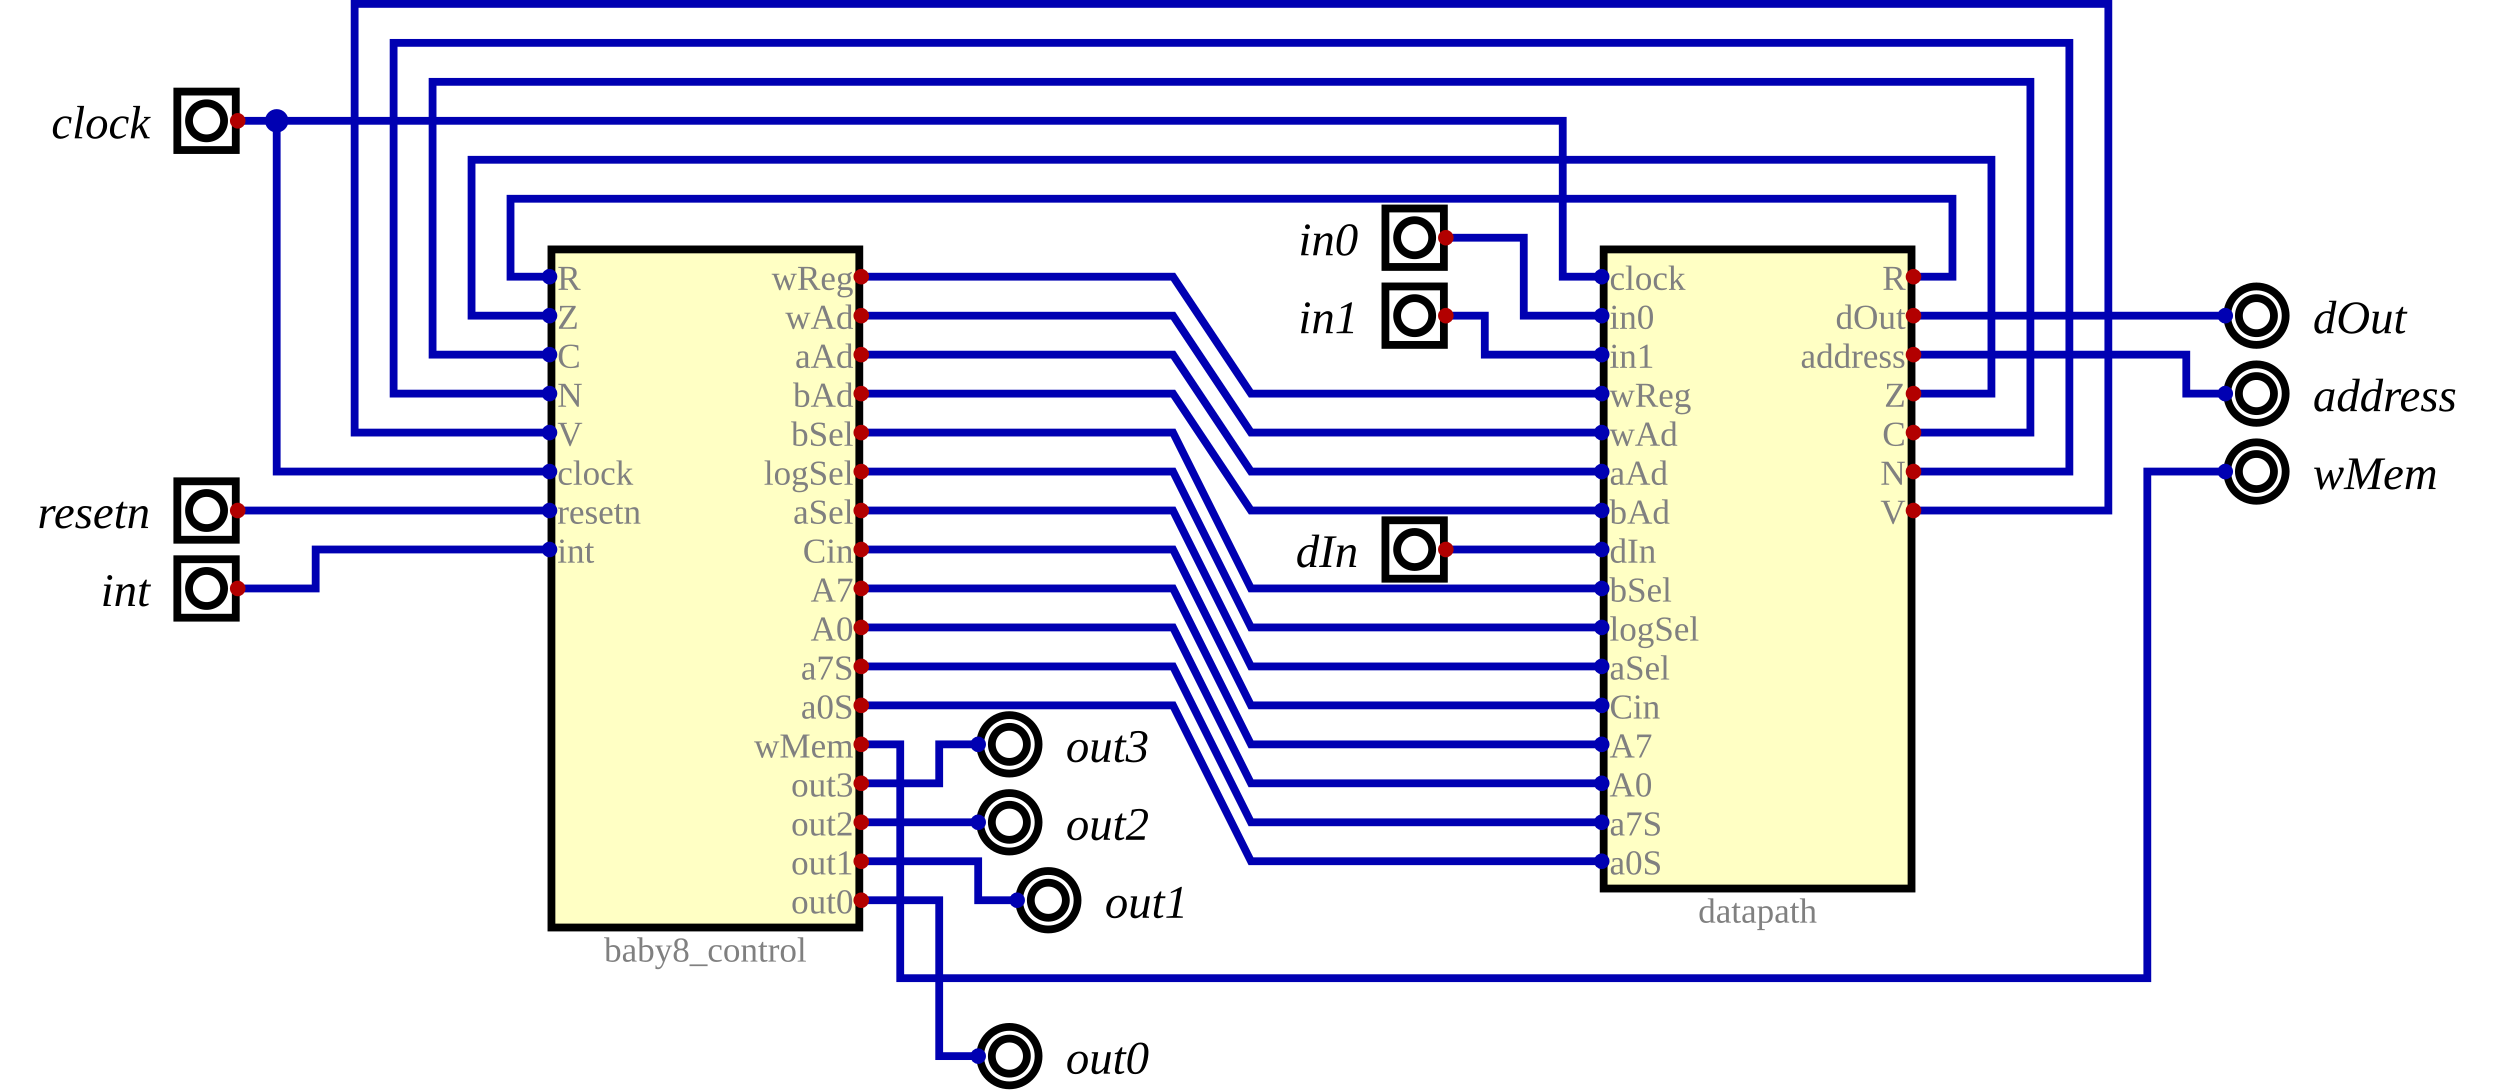
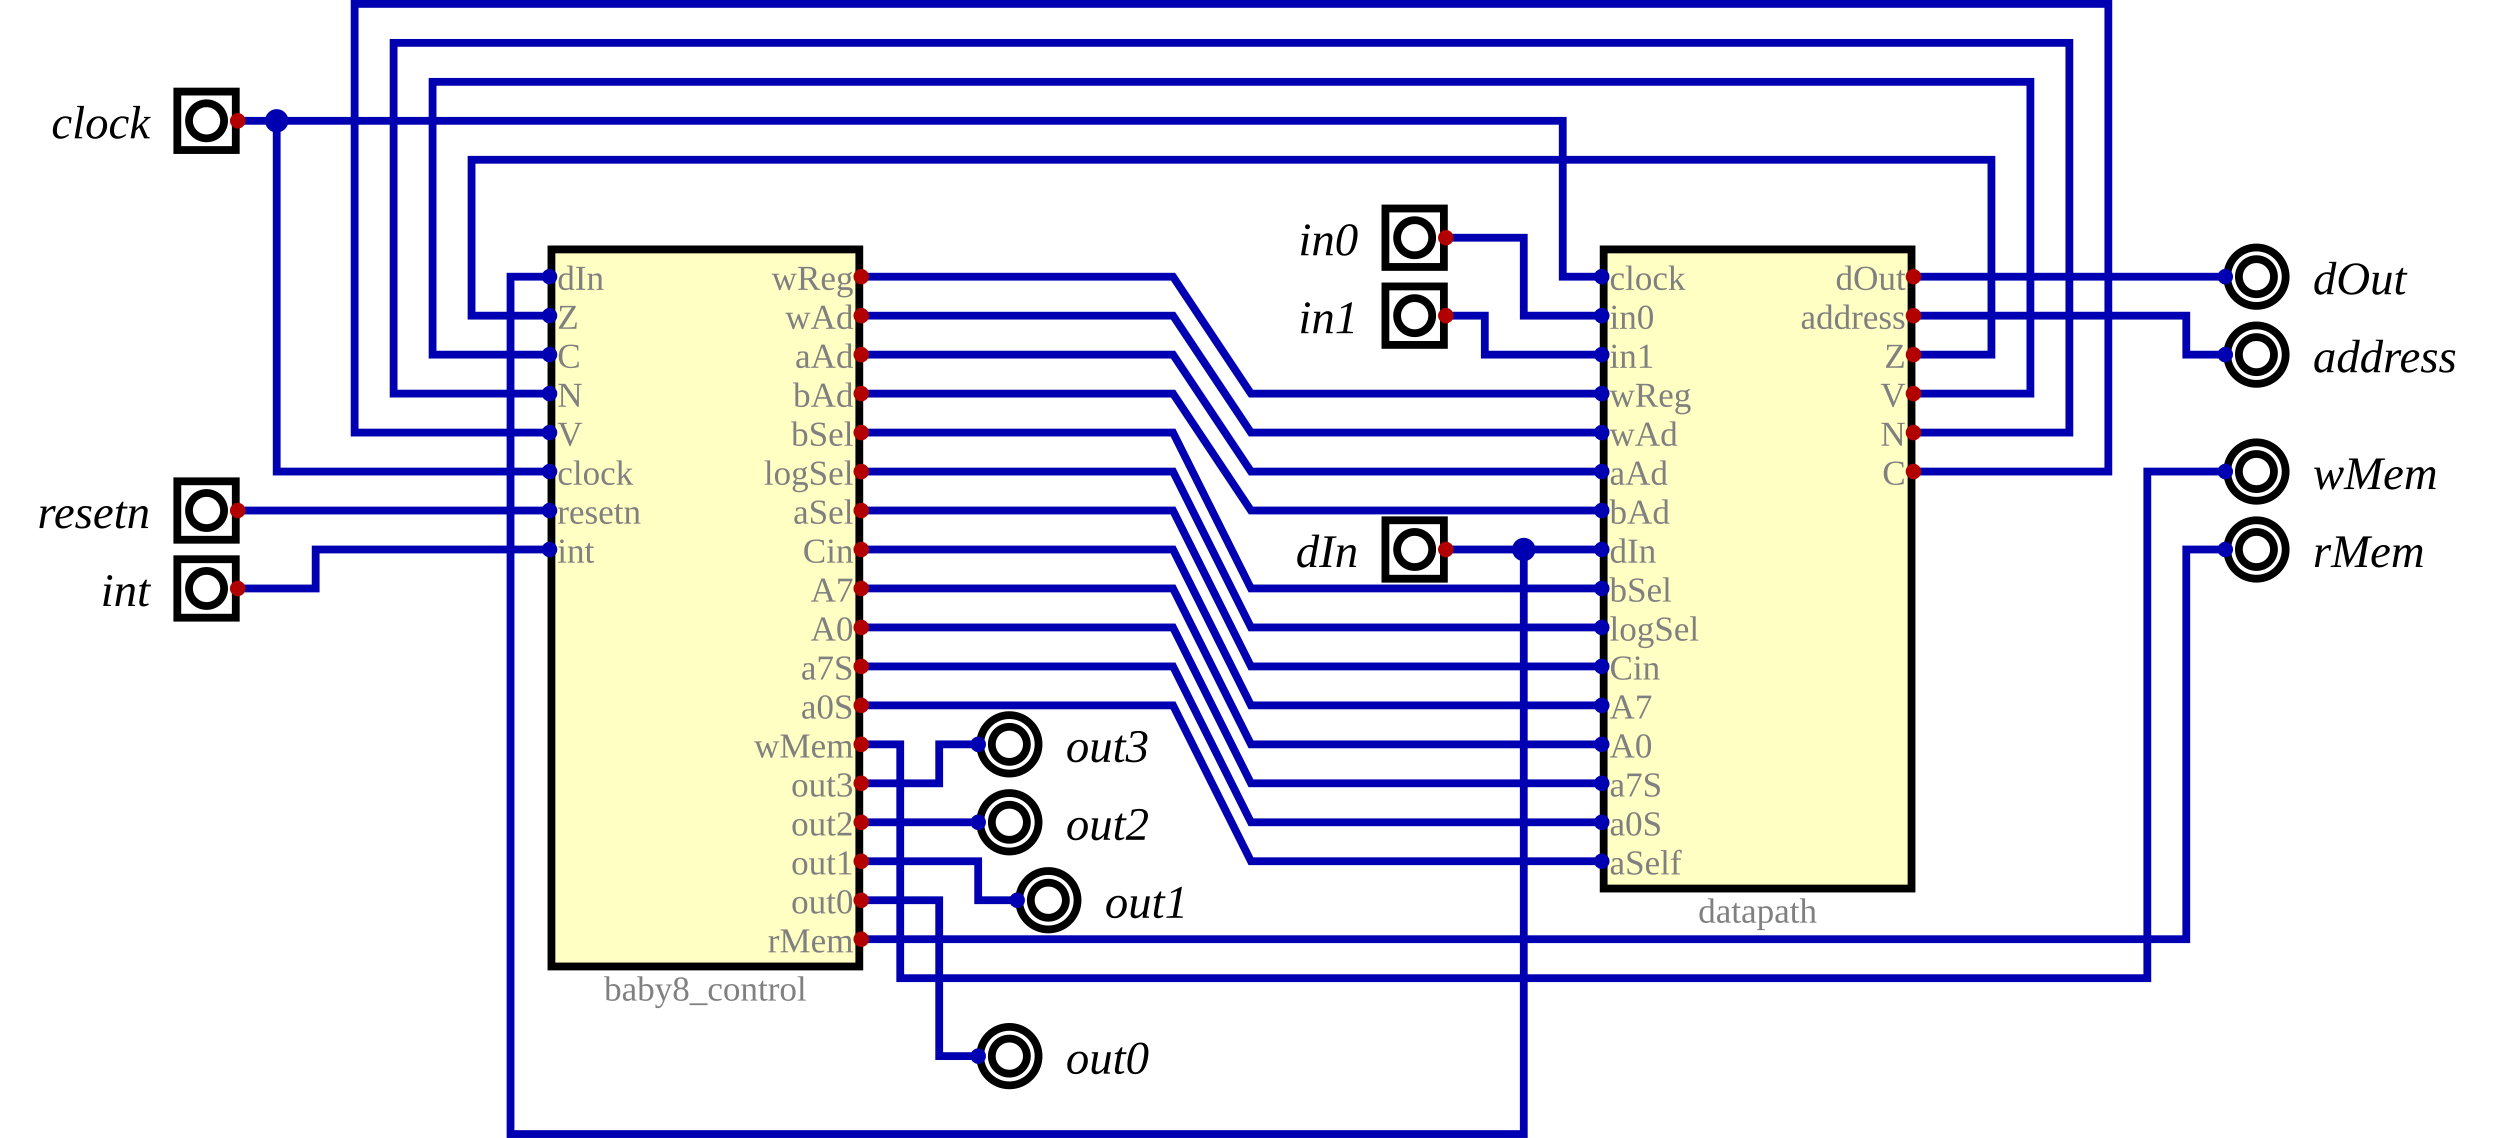
- <svg xmlns="http://www.w3.org/2000/svg" width="192.45mm" height="83.85mm" viewBox="38 18 1283 559">
+ <svg xmlns="http://www.w3.org/2000/svg" width="192.45mm" height="87.6mm" viewBox="38 18 1283 584">
  <g stroke-linecap="square">
    <path d="M 480,260 L 640,260 L 680,340 L 860,340" stroke="#0000b2" stroke-width="4.0" fill="none" />
    <path d="M 480,280 L 640,280 L 680,360 L 860,360" stroke="#0000b2" stroke-width="4.0" fill="none" />
    <path d="M 480,300 L 640,300 L 680,380 L 860,380" stroke="#0000b2" stroke-width="4.0" fill="none" />
    <path d="M 480,320 L 640,320 L 680,400 L 860,400" stroke="#0000b2" stroke-width="4.0" fill="none" />
    <path d="M 480,340 L 640,340 L 680,420 L 860,420" stroke="#0000b2" stroke-width="4.0" fill="none" />
    <path d="M 480,360 L 640,360 L 680,440 L 860,440" stroke="#0000b2" stroke-width="4.0" fill="none" />
    <path d="M 480,380 L 640,380 L 680,460 L 860,460" stroke="#0000b2" stroke-width="4.0" fill="none" />
    <path d="M 480,240 L 640,240 L 680,320 L 860,320" stroke="#0000b2" stroke-width="4.0" fill="none" />
    <path d="M 480,220 L 640,220 L 680,280 L 860,280" stroke="#0000b2" stroke-width="4.0" fill="none" />
    <path d="M 480,200 L 640,200 L 680,260 L 860,260" stroke="#0000b2" stroke-width="4.0" fill="none" />
    <path d="M 480,180 L 640,180 L 680,240 L 860,240" stroke="#0000b2" stroke-width="4.0" fill="none" />
    <path d="M 480,160 L 640,160 L 680,220 L 860,220" stroke="#0000b2" stroke-width="4.0" fill="none" />
    <path d="M 160,320 L 200,320 L 200,300 L 320,300" stroke="#0000b2" stroke-width="4.0" fill="none" />
    <path d="M 180,80 L 180,260 L 320,260" stroke="#0000b2" stroke-width="4.0" fill="none" />
-     <path d="M 1020,260 L 1100,260 L 1100,40 L 240,40 L 240,220 L 320,220" stroke="#0000b2" stroke-width="4.0" fill="none" />
-     <path d="M 1020,200 L 1160,200 L 1160,220 L 1180,220" stroke="#0000b2" stroke-width="4.0" fill="none" />
+     <path d="M 1020,260 L 1120,260 L 1120,20 L 220,20 L 220,240 L 320,240" stroke="#0000b2" stroke-width="4.0" fill="none" />
+     <path d="M 1020,200 L 1060,200 L 1060,100 L 280,100 L 280,180 L 320,180" stroke="#0000b2" stroke-width="4.0" fill="none" />
    <path d="M 480,460 L 540,460 L 540,480 L 560,480" stroke="#0000b2" stroke-width="4.0" fill="none" />
    <path d="M 780,140 L 820,140 L 820,180 L 860,180" stroke="#0000b2" stroke-width="4.0" fill="none" />
    <path d="M 160,80 L 180,80 L 840,80 L 840,160 L 860,160" stroke="#0000b2" stroke-width="4.0" fill="none" />
    <path d="M 480,400 L 500,400 L 500,520 L 1140,520 L 1140,260 L 1180,260" stroke="#0000b2" stroke-width="4.0" fill="none" />
    <path d="M 160,280 L 320,280" stroke="#0000b2" stroke-width="4.0" fill="none" />
-     <path d="M 1020,220 L 1060,220 L 1060,100 L 280,100 L 280,180 L 320,180" stroke="#0000b2" stroke-width="4.0" fill="none" />
-     <path d="M 1020,160 L 1040,160 L 1040,120 L 300,120 L 300,160 L 320,160" stroke="#0000b2" stroke-width="4.0" fill="none" />
+     <path d="M 1020,220 L 1080,220 L 1080,60 L 260,60 L 260,200 L 320,200" stroke="#0000b2" stroke-width="4.0" fill="none" />
+     <path d="M 1020,160 L 1180,160" stroke="#0000b2" stroke-width="4.0" fill="none" />
    <path d="M 480,480 L 520,480 L 520,560 L 540,560" stroke="#0000b2" stroke-width="4.0" fill="none" />
    <path d="M 480,420 L 520,420 L 520,400 L 540,400" stroke="#0000b2" stroke-width="4.0" fill="none" />
-     <path d="M 780,300 L 860,300" stroke="#0000b2" stroke-width="4.0" fill="none" />
-     <path d="M 1020,240 L 1080,240 L 1080,60 L 260,60 L 260,200 L 320,200" stroke="#0000b2" stroke-width="4.0" fill="none" />
-     <path d="M 1020,180 L 1180,180" stroke="#0000b2" stroke-width="4.0" fill="none" />
+     <path d="M 780,300 L 820,300 L 860,300" stroke="#0000b2" stroke-width="4.0" fill="none" />
    <path d="M 780,180 L 800,180 L 800,200 L 860,200" stroke="#0000b2" stroke-width="4.0" fill="none" />
+     <path d="M 1020,180 L 1160,180 L 1160,200 L 1180,200" stroke="#0000b2" stroke-width="4.0" fill="none" />
+     <path d="M 480,500 L 1160,500 L 1160,300 L 1180,300" stroke="#0000b2" stroke-width="4.0" fill="none" />
    <path d="M 480,440 L 540,440" stroke="#0000b2" stroke-width="4.0" fill="none" />
-     <path d="M 1020,280 L 1120,280 L 1120,20 L 220,20 L 220,240 L 320,240" stroke="#0000b2" stroke-width="4.0" fill="none" />
+     <path d="M 820,300 L 820,600 L 300,600 L 300,160 L 320,160" stroke="#0000b2" stroke-width="4.0" fill="none" />
+     <path d="M 320,220 L 240,220 L 240,40 L 1100,40 L 1100,240 L 1020,240" stroke="#0000b2" stroke-width="4.0" fill="none" />
    <g>
      <circle cx="180.0" cy="80.0" r="4.0" stroke="#0000b2" stroke-width="4.0" fill="#0000b2" />
+       <circle cx="820.0" cy="300.0" r="4.0" stroke="#0000b2" stroke-width="4.0" fill="#0000b2" />
    </g>
    <g>
      <path d="M 861,146 L 1019,146 L 1019,474 L 861,474 Z" stroke="#ffffb4" stroke-width="0.0" fill="#ffffb4" fill-opacity="0.784" />
      <path d="M 861,146 L 1019,146 L 1019,474 L 861,474 Z" stroke="#000000" stroke-width="4.0" fill="none" />
      <text text-anchor="start" x="864.0" y="166.75" fill="#808080" style="font-size:18px">clock</text>
      <text text-anchor="start" x="864.0" y="186.75" fill="#808080" style="font-size:18px">in0</text>
      <text text-anchor="start" x="864.0" y="206.75" fill="#808080" style="font-size:18px">in1</text>
      <text text-anchor="start" x="864.0" y="226.75" fill="#808080" style="font-size:18px">wReg</text>
      <text text-anchor="start" x="864.0" y="246.75" fill="#808080" style="font-size:18px">wAd</text>
      <text text-anchor="start" x="864.0" y="266.75" fill="#808080" style="font-size:18px">aAd</text>
      <text text-anchor="start" x="864.0" y="286.75" fill="#808080" style="font-size:18px">bAd</text>
      <text text-anchor="start" x="864.0" y="306.75" fill="#808080" style="font-size:18px">dIn</text>
      <text text-anchor="start" x="864.0" y="326.75" fill="#808080" style="font-size:18px">bSel</text>
      <text text-anchor="start" x="864.0" y="346.75" fill="#808080" style="font-size:18px">logSel</text>
-       <text text-anchor="start" x="864.0" y="366.75" fill="#808080" style="font-size:18px">aSel</text>
-       <text text-anchor="start" x="864.0" y="386.75" fill="#808080" style="font-size:18px">Cin</text>
-       <text text-anchor="start" x="864.0" y="406.75" fill="#808080" style="font-size:18px">A7</text>
-       <text text-anchor="start" x="864.0" y="426.75" fill="#808080" style="font-size:18px">A0</text>
-       <text text-anchor="start" x="864.0" y="446.75" fill="#808080" style="font-size:18px">a7S</text>
-       <text text-anchor="start" x="864.0" y="466.75" fill="#808080" style="font-size:18px">a0S</text>
-       <text text-anchor="end" x="1016.0" y="166.75" fill="#808080" style="font-size:18px">R</text>
-       <text text-anchor="end" x="1016.0" y="186.75" fill="#808080" style="font-size:18px">dOut</text>
-       <text text-anchor="end" x="1016.0" y="206.75" fill="#808080" style="font-size:18px">address</text>
-       <text text-anchor="end" x="1016.0" y="226.75" fill="#808080" style="font-size:18px">Z</text>
-       <text text-anchor="end" x="1016.0" y="246.75" fill="#808080" style="font-size:18px">C</text>
-       <text text-anchor="end" x="1016.0" y="266.75" fill="#808080" style="font-size:18px">N</text>
-       <text text-anchor="end" x="1016.0" y="286.75" fill="#808080" style="font-size:18px">V</text>
+       <text text-anchor="start" x="864.0" y="366.75" fill="#808080" style="font-size:18px">Cin</text>
+       <text text-anchor="start" x="864.0" y="386.75" fill="#808080" style="font-size:18px">A7</text>
+       <text text-anchor="start" x="864.0" y="406.75" fill="#808080" style="font-size:18px">A0</text>
+       <text text-anchor="start" x="864.0" y="426.75" fill="#808080" style="font-size:18px">a7S</text>
+       <text text-anchor="start" x="864.0" y="446.75" fill="#808080" style="font-size:18px">a0S</text>
+       <text text-anchor="start" x="864.0" y="466.75" fill="#808080" style="font-size:18px">aSelf</text>
+       <text text-anchor="end" x="1016.0" y="166.75" fill="#808080" style="font-size:18px">dOut</text>
+       <text text-anchor="end" x="1016.0" y="186.75" fill="#808080" style="font-size:18px">address</text>
+       <text text-anchor="end" x="1016.0" y="206.75" fill="#808080" style="font-size:18px">Z</text>
+       <text text-anchor="end" x="1016.0" y="226.75" fill="#808080" style="font-size:18px">V</text>
+       <text text-anchor="end" x="1016.0" y="246.75" fill="#808080" style="font-size:18px">N</text>
+       <text text-anchor="end" x="1016.0" y="266.75" fill="#808080" style="font-size:18px">C</text>
      <text text-anchor="middle" x="940.0" y="491.5" fill="#808080" style="font-size:18px">datapath</text>
      <circle cx="860.0" cy="160.0" r="2.0" stroke="#0000b2" stroke-width="4.0" fill="#0000b2" />
      <circle cx="860.0" cy="180.0" r="2.0" stroke="#0000b2" stroke-width="4.0" fill="#0000b2" />
      <circle cx="860.0" cy="200.0" r="2.0" stroke="#0000b2" stroke-width="4.0" fill="#0000b2" />
      <circle cx="860.0" cy="220.0" r="2.0" stroke="#0000b2" stroke-width="4.0" fill="#0000b2" />
      <circle cx="860.0" cy="240.0" r="2.0" stroke="#0000b2" stroke-width="4.0" fill="#0000b2" />
      <circle cx="860.0" cy="260.0" r="2.0" stroke="#0000b2" stroke-width="4.0" fill="#0000b2" />
      <circle cx="860.0" cy="280.0" r="2.0" stroke="#0000b2" stroke-width="4.0" fill="#0000b2" />
      <circle cx="860.0" cy="300.0" r="2.0" stroke="#0000b2" stroke-width="4.0" fill="#0000b2" />
      <circle cx="860.0" cy="320.0" r="2.0" stroke="#0000b2" stroke-width="4.0" fill="#0000b2" />
      <circle cx="860.0" cy="340.0" r="2.0" stroke="#0000b2" stroke-width="4.0" fill="#0000b2" />
      <circle cx="860.0" cy="360.0" r="2.0" stroke="#0000b2" stroke-width="4.0" fill="#0000b2" />
      <circle cx="860.0" cy="380.0" r="2.0" stroke="#0000b2" stroke-width="4.0" fill="#0000b2" />
      <circle cx="860.0" cy="400.0" r="2.0" stroke="#0000b2" stroke-width="4.0" fill="#0000b2" />
      <circle cx="860.0" cy="420.0" r="2.0" stroke="#0000b2" stroke-width="4.0" fill="#0000b2" />
      <circle cx="860.0" cy="440.0" r="2.0" stroke="#0000b2" stroke-width="4.0" fill="#0000b2" />
      <circle cx="860.0" cy="460.0" r="2.0" stroke="#0000b2" stroke-width="4.0" fill="#0000b2" />
      <circle cx="1020.0" cy="160.0" r="2.0" stroke="#b20000" stroke-width="4.0" fill="#b20000" />
      <circle cx="1020.0" cy="180.0" r="2.0" stroke="#b20000" stroke-width="4.0" fill="#b20000" />
      <circle cx="1020.0" cy="200.0" r="2.0" stroke="#b20000" stroke-width="4.0" fill="#b20000" />
      <circle cx="1020.0" cy="220.0" r="2.0" stroke="#b20000" stroke-width="4.0" fill="#b20000" />
      <circle cx="1020.0" cy="240.0" r="2.0" stroke="#b20000" stroke-width="4.0" fill="#b20000" />
      <circle cx="1020.0" cy="260.0" r="2.0" stroke="#b20000" stroke-width="4.0" fill="#b20000" />
-       <circle cx="1020.0" cy="280.0" r="2.0" stroke="#b20000" stroke-width="4.0" fill="#b20000" />
-     </g>
-     <g>
-       <path d="M 321,146 L 479,146 L 479,494 L 321,494 Z" stroke="#ffffb4" stroke-width="0.0" fill="#ffffb4" fill-opacity="0.784" />
-       <path d="M 321,146 L 479,146 L 479,494 L 321,494 Z" stroke="#000000" stroke-width="4.0" fill="none" />
-       <text text-anchor="start" x="324.0" y="166.75" fill="#808080" style="font-size:18px">R</text>
+     </g>
+     <g>
+       <path d="M 321,146 L 479,146 L 479,514 L 321,514 Z" stroke="#ffffb4" stroke-width="0.0" fill="#ffffb4" fill-opacity="0.784" />
+       <path d="M 321,146 L 479,146 L 479,514 L 321,514 Z" stroke="#000000" stroke-width="4.0" fill="none" />
+       <text text-anchor="start" x="324.0" y="166.75" fill="#808080" style="font-size:18px">dIn</text>
      <text text-anchor="start" x="324.0" y="186.75" fill="#808080" style="font-size:18px">Z</text>
      <text text-anchor="start" x="324.0" y="206.75" fill="#808080" style="font-size:18px">C</text>
      <text text-anchor="start" x="324.0" y="226.75" fill="#808080" style="font-size:18px">N</text>
      <text text-anchor="start" x="324.0" y="246.75" fill="#808080" style="font-size:18px">V</text>
      <text text-anchor="start" x="324.0" y="266.75" fill="#808080" style="font-size:18px">clock</text>
      <text text-anchor="start" x="324.0" y="286.75" fill="#808080" style="font-size:18px">resetn</text>
      <text text-anchor="start" x="324.0" y="306.75" fill="#808080" style="font-size:18px">int</text>
      <text text-anchor="end" x="476.0" y="166.75" fill="#808080" style="font-size:18px">wReg</text>
      <text text-anchor="end" x="476.0" y="186.75" fill="#808080" style="font-size:18px">wAd</text>
      <text text-anchor="end" x="476.0" y="206.75" fill="#808080" style="font-size:18px">aAd</text>
      <text text-anchor="end" x="476.0" y="226.75" fill="#808080" style="font-size:18px">bAd</text>
      <text text-anchor="end" x="476.0" y="246.75" fill="#808080" style="font-size:18px">bSel</text>
      <text text-anchor="end" x="476.0" y="266.75" fill="#808080" style="font-size:18px">logSel</text>
      <text text-anchor="end" x="476.0" y="286.75" fill="#808080" style="font-size:18px">aSel</text>
      <text text-anchor="end" x="476.0" y="306.75" fill="#808080" style="font-size:18px">Cin</text>
      <text text-anchor="end" x="476.0" y="326.75" fill="#808080" style="font-size:18px">A7</text>
      <text text-anchor="end" x="476.0" y="346.75" fill="#808080" style="font-size:18px">A0</text>
      <text text-anchor="end" x="476.0" y="366.75" fill="#808080" style="font-size:18px">a7S</text>
      <text text-anchor="end" x="476.0" y="386.75" fill="#808080" style="font-size:18px">a0S</text>
      <text text-anchor="end" x="476.0" y="406.75" fill="#808080" style="font-size:18px">wMem</text>
      <text text-anchor="end" x="476.0" y="426.75" fill="#808080" style="font-size:18px">out3</text>
      <text text-anchor="end" x="476.0" y="446.75" fill="#808080" style="font-size:18px">out2</text>
      <text text-anchor="end" x="476.0" y="466.75" fill="#808080" style="font-size:18px">out1</text>
      <text text-anchor="end" x="476.0" y="486.75" fill="#808080" style="font-size:18px">out0</text>
-       <text text-anchor="middle" x="400.0" y="511.5" fill="#808080" style="font-size:18px">baby8_control</text>
+       <text text-anchor="end" x="476.0" y="506.75" fill="#808080" style="font-size:18px">rMem</text>
+       <text text-anchor="middle" x="400.0" y="531.5" fill="#808080" style="font-size:18px">baby8_control</text>
      <circle cx="320.0" cy="160.0" r="2.0" stroke="#0000b2" stroke-width="4.0" fill="#0000b2" />
      <circle cx="320.0" cy="180.0" r="2.0" stroke="#0000b2" stroke-width="4.0" fill="#0000b2" />
      <circle cx="320.0" cy="200.0" r="2.0" stroke="#0000b2" stroke-width="4.0" fill="#0000b2" />
      <circle cx="320.0" cy="220.0" r="2.0" stroke="#0000b2" stroke-width="4.0" fill="#0000b2" />
      <circle cx="320.0" cy="240.0" r="2.0" stroke="#0000b2" stroke-width="4.0" fill="#0000b2" />
      <circle cx="320.0" cy="260.0" r="2.0" stroke="#0000b2" stroke-width="4.0" fill="#0000b2" />
      <circle cx="320.0" cy="280.0" r="2.0" stroke="#0000b2" stroke-width="4.0" fill="#0000b2" />
      <circle cx="320.0" cy="300.0" r="2.0" stroke="#0000b2" stroke-width="4.0" fill="#0000b2" />
      <circle cx="480.0" cy="160.0" r="2.0" stroke="#b20000" stroke-width="4.0" fill="#b20000" />
      <circle cx="480.0" cy="180.0" r="2.0" stroke="#b20000" stroke-width="4.0" fill="#b20000" />
      <circle cx="480.0" cy="200.0" r="2.0" stroke="#b20000" stroke-width="4.0" fill="#b20000" />
      <circle cx="480.0" cy="220.0" r="2.0" stroke="#b20000" stroke-width="4.0" fill="#b20000" />
      <circle cx="480.0" cy="240.0" r="2.0" stroke="#b20000" stroke-width="4.0" fill="#b20000" />
      <circle cx="480.0" cy="260.0" r="2.0" stroke="#b20000" stroke-width="4.0" fill="#b20000" />
      <circle cx="480.0" cy="280.0" r="2.0" stroke="#b20000" stroke-width="4.0" fill="#b20000" />
      <circle cx="480.0" cy="300.0" r="2.0" stroke="#b20000" stroke-width="4.0" fill="#b20000" />
      <circle cx="480.0" cy="320.0" r="2.0" stroke="#b20000" stroke-width="4.0" fill="#b20000" />
      <circle cx="480.0" cy="340.0" r="2.0" stroke="#b20000" stroke-width="4.0" fill="#b20000" />
      <circle cx="480.0" cy="360.0" r="2.0" stroke="#b20000" stroke-width="4.0" fill="#b20000" />
      <circle cx="480.0" cy="380.0" r="2.0" stroke="#b20000" stroke-width="4.0" fill="#b20000" />
      <circle cx="480.0" cy="400.0" r="2.0" stroke="#b20000" stroke-width="4.0" fill="#b20000" />
      <circle cx="480.0" cy="420.0" r="2.0" stroke="#b20000" stroke-width="4.0" fill="#b20000" />
      <circle cx="480.0" cy="440.0" r="2.0" stroke="#b20000" stroke-width="4.0" fill="#b20000" />
      <circle cx="480.0" cy="460.0" r="2.0" stroke="#b20000" stroke-width="4.0" fill="#b20000" />
      <circle cx="480.0" cy="480.0" r="2.0" stroke="#b20000" stroke-width="4.0" fill="#b20000" />
+       <circle cx="480.0" cy="500.0" r="2.0" stroke="#b20000" stroke-width="4.0" fill="#b20000" />
    </g>
    <g>
      <path d="M 129,65 L 159,65 L 159,95 L 129,95 Z" stroke="#000000" stroke-width="4.0" fill="none" />
      <circle cx="144.0" cy="80.0" r="9.0" stroke="#000000" stroke-width="4.0" fill="none" />
      <text text-anchor="end" x="115.0" y="89.0" fill="#000000" style="font-size:24px">
        <tspan style="font-style:italic;">clock</tspan>
      </text>
      <circle cx="160.0" cy="80.0" r="2.0" stroke="#b20000" stroke-width="4.0" fill="#b20000" />
    </g>
    <g>
      <path d="M 129,265 L 159,265 L 159,295 L 129,295 Z" stroke="#000000" stroke-width="4.0" fill="none" />
      <circle cx="144.0" cy="280.0" r="9.0" stroke="#000000" stroke-width="4.0" fill="none" />
      <text text-anchor="end" x="115.0" y="289.0" fill="#000000" style="font-size:24px">
        <tspan style="font-style:italic;">resetn</tspan>
      </text>
      <circle cx="160.0" cy="280.0" r="2.0" stroke="#b20000" stroke-width="4.0" fill="#b20000" />
    </g>
    <g>
      <path d="M 129,305 L 159,305 L 159,335 L 129,335 Z" stroke="#000000" stroke-width="4.0" fill="none" />
      <circle cx="144.0" cy="320.0" r="9.0" stroke="#000000" stroke-width="4.0" fill="none" />
      <text text-anchor="end" x="115.0" y="329.0" fill="#000000" style="font-size:24px">
        <tspan style="font-style:italic;">int</tspan>
      </text>
      <circle cx="160.0" cy="320.0" r="2.0" stroke="#b20000" stroke-width="4.0" fill="#b20000" />
    </g>
    <g>
-       <circle cx="1196.0" cy="180.0" r="9.0" stroke="#000000" stroke-width="4.0" fill="none" />
-       <circle cx="1196.0" cy="180.0" r="15.0" stroke="#000000" stroke-width="4.0" fill="none" />
-       <text text-anchor="start" x="1225.0" y="189.0" fill="#000000" style="font-size:24px">
+       <circle cx="1196.0" cy="160.0" r="9.0" stroke="#000000" stroke-width="4.0" fill="none" />
+       <circle cx="1196.0" cy="160.0" r="15.0" stroke="#000000" stroke-width="4.0" fill="none" />
+       <text text-anchor="start" x="1225.0" y="169.0" fill="#000000" style="font-size:24px">
        <tspan style="font-style:italic;">dOut</tspan>
      </text>
-       <circle cx="1180.0" cy="180.0" r="2.0" stroke="#0000b2" stroke-width="4.0" fill="#0000b2" />
-     </g>
-     <g>
-       <circle cx="1196.0" cy="220.0" r="9.0" stroke="#000000" stroke-width="4.0" fill="none" />
-       <circle cx="1196.0" cy="220.0" r="15.0" stroke="#000000" stroke-width="4.0" fill="none" />
-       <text text-anchor="start" x="1225.0" y="229.0" fill="#000000" style="font-size:24px">
+       <circle cx="1180.0" cy="160.0" r="2.0" stroke="#0000b2" stroke-width="4.0" fill="#0000b2" />
+     </g>
+     <g>
+       <circle cx="1196.0" cy="200.0" r="9.0" stroke="#000000" stroke-width="4.0" fill="none" />
+       <circle cx="1196.0" cy="200.0" r="15.0" stroke="#000000" stroke-width="4.0" fill="none" />
+       <text text-anchor="start" x="1225.0" y="209.0" fill="#000000" style="font-size:24px">
        <tspan style="font-style:italic;">address</tspan>
      </text>
-       <circle cx="1180.0" cy="220.0" r="2.0" stroke="#0000b2" stroke-width="4.0" fill="#0000b2" />
+       <circle cx="1180.0" cy="200.0" r="2.0" stroke="#0000b2" stroke-width="4.0" fill="#0000b2" />
    </g>
    <g>
      <circle cx="1196.0" cy="260.0" r="9.0" stroke="#000000" stroke-width="4.0" fill="none" />
      <circle cx="1196.0" cy="260.0" r="15.0" stroke="#000000" stroke-width="4.0" fill="none" />
      <text text-anchor="start" x="1225.0" y="269.0" fill="#000000" style="font-size:24px">
        <tspan style="font-style:italic;">wMem</tspan>
      </text>
      <circle cx="1180.0" cy="260.0" r="2.0" stroke="#0000b2" stroke-width="4.0" fill="#0000b2" />
    </g>
    <g>
      <circle cx="556.0" cy="400.0" r="9.0" stroke="#000000" stroke-width="4.0" fill="none" />
      <circle cx="556.0" cy="400.0" r="15.0" stroke="#000000" stroke-width="4.0" fill="none" />
      <text text-anchor="start" x="585.0" y="409.0" fill="#000000" style="font-size:24px">
        <tspan style="font-style:italic;">out3</tspan>
      </text>
      <circle cx="540.0" cy="400.0" r="2.0" stroke="#0000b2" stroke-width="4.0" fill="#0000b2" />
    </g>
    <g>
      <circle cx="556.0" cy="440.0" r="9.0" stroke="#000000" stroke-width="4.0" fill="none" />
      <circle cx="556.0" cy="440.0" r="15.0" stroke="#000000" stroke-width="4.0" fill="none" />
      <text text-anchor="start" x="585.0" y="449.0" fill="#000000" style="font-size:24px">
        <tspan style="font-style:italic;">out2</tspan>
      </text>
      <circle cx="540.0" cy="440.0" r="2.0" stroke="#0000b2" stroke-width="4.0" fill="#0000b2" />
    </g>
    <g>
      <circle cx="576.0" cy="480.0" r="9.0" stroke="#000000" stroke-width="4.0" fill="none" />
      <circle cx="576.0" cy="480.0" r="15.0" stroke="#000000" stroke-width="4.0" fill="none" />
      <text text-anchor="start" x="605.0" y="489.0" fill="#000000" style="font-size:24px">
        <tspan style="font-style:italic;">out1</tspan>
      </text>
      <circle cx="560.0" cy="480.0" r="2.0" stroke="#0000b2" stroke-width="4.0" fill="#0000b2" />
    </g>
    <g>
      <circle cx="556.0" cy="560.0" r="9.0" stroke="#000000" stroke-width="4.0" fill="none" />
      <circle cx="556.0" cy="560.0" r="15.0" stroke="#000000" stroke-width="4.0" fill="none" />
      <text text-anchor="start" x="585.0" y="569.0" fill="#000000" style="font-size:24px">
        <tspan style="font-style:italic;">out0</tspan>
      </text>
      <circle cx="540.0" cy="560.0" r="2.0" stroke="#0000b2" stroke-width="4.0" fill="#0000b2" />
    </g>
    <g>
      <path d="M 749,125 L 779,125 L 779,155 L 749,155 Z" stroke="#000000" stroke-width="4.0" fill="none" />
      <circle cx="764.0" cy="140.0" r="9.0" stroke="#000000" stroke-width="4.0" fill="none" />
      <text text-anchor="end" x="735.0" y="149.0" fill="#000000" style="font-size:24px">
        <tspan style="font-style:italic;">in0</tspan>
      </text>
      <circle cx="780.0" cy="140.0" r="2.0" stroke="#b20000" stroke-width="4.0" fill="#b20000" />
    </g>
    <g>
      <path d="M 749,165 L 779,165 L 779,195 L 749,195 Z" stroke="#000000" stroke-width="4.0" fill="none" />
      <circle cx="764.0" cy="180.0" r="9.0" stroke="#000000" stroke-width="4.0" fill="none" />
      <text text-anchor="end" x="735.0" y="189.0" fill="#000000" style="font-size:24px">
        <tspan style="font-style:italic;">in1</tspan>
      </text>
      <circle cx="780.0" cy="180.0" r="2.0" stroke="#b20000" stroke-width="4.0" fill="#b20000" />
    </g>
    <g>
      <path d="M 749,285 L 779,285 L 779,315 L 749,315 Z" stroke="#000000" stroke-width="4.0" fill="none" />
      <circle cx="764.0" cy="300.0" r="9.0" stroke="#000000" stroke-width="4.0" fill="none" />
      <text text-anchor="end" x="735.0" y="309.0" fill="#000000" style="font-size:24px">
        <tspan style="font-style:italic;">dIn</tspan>
      </text>
      <circle cx="780.0" cy="300.0" r="2.0" stroke="#b20000" stroke-width="4.0" fill="#b20000" />
    </g>
+     <g>
+       <circle cx="1196.0" cy="300.0" r="9.0" stroke="#000000" stroke-width="4.0" fill="none" />
+       <circle cx="1196.0" cy="300.0" r="15.0" stroke="#000000" stroke-width="4.0" fill="none" />
+       <text text-anchor="start" x="1225.0" y="309.0" fill="#000000" style="font-size:24px">
+         <tspan style="font-style:italic;">rMem</tspan>
+       </text>
+       <circle cx="1180.0" cy="300.0" r="2.0" stroke="#0000b2" stroke-width="4.0" fill="#0000b2" />
+     </g>
  </g>
</svg>
